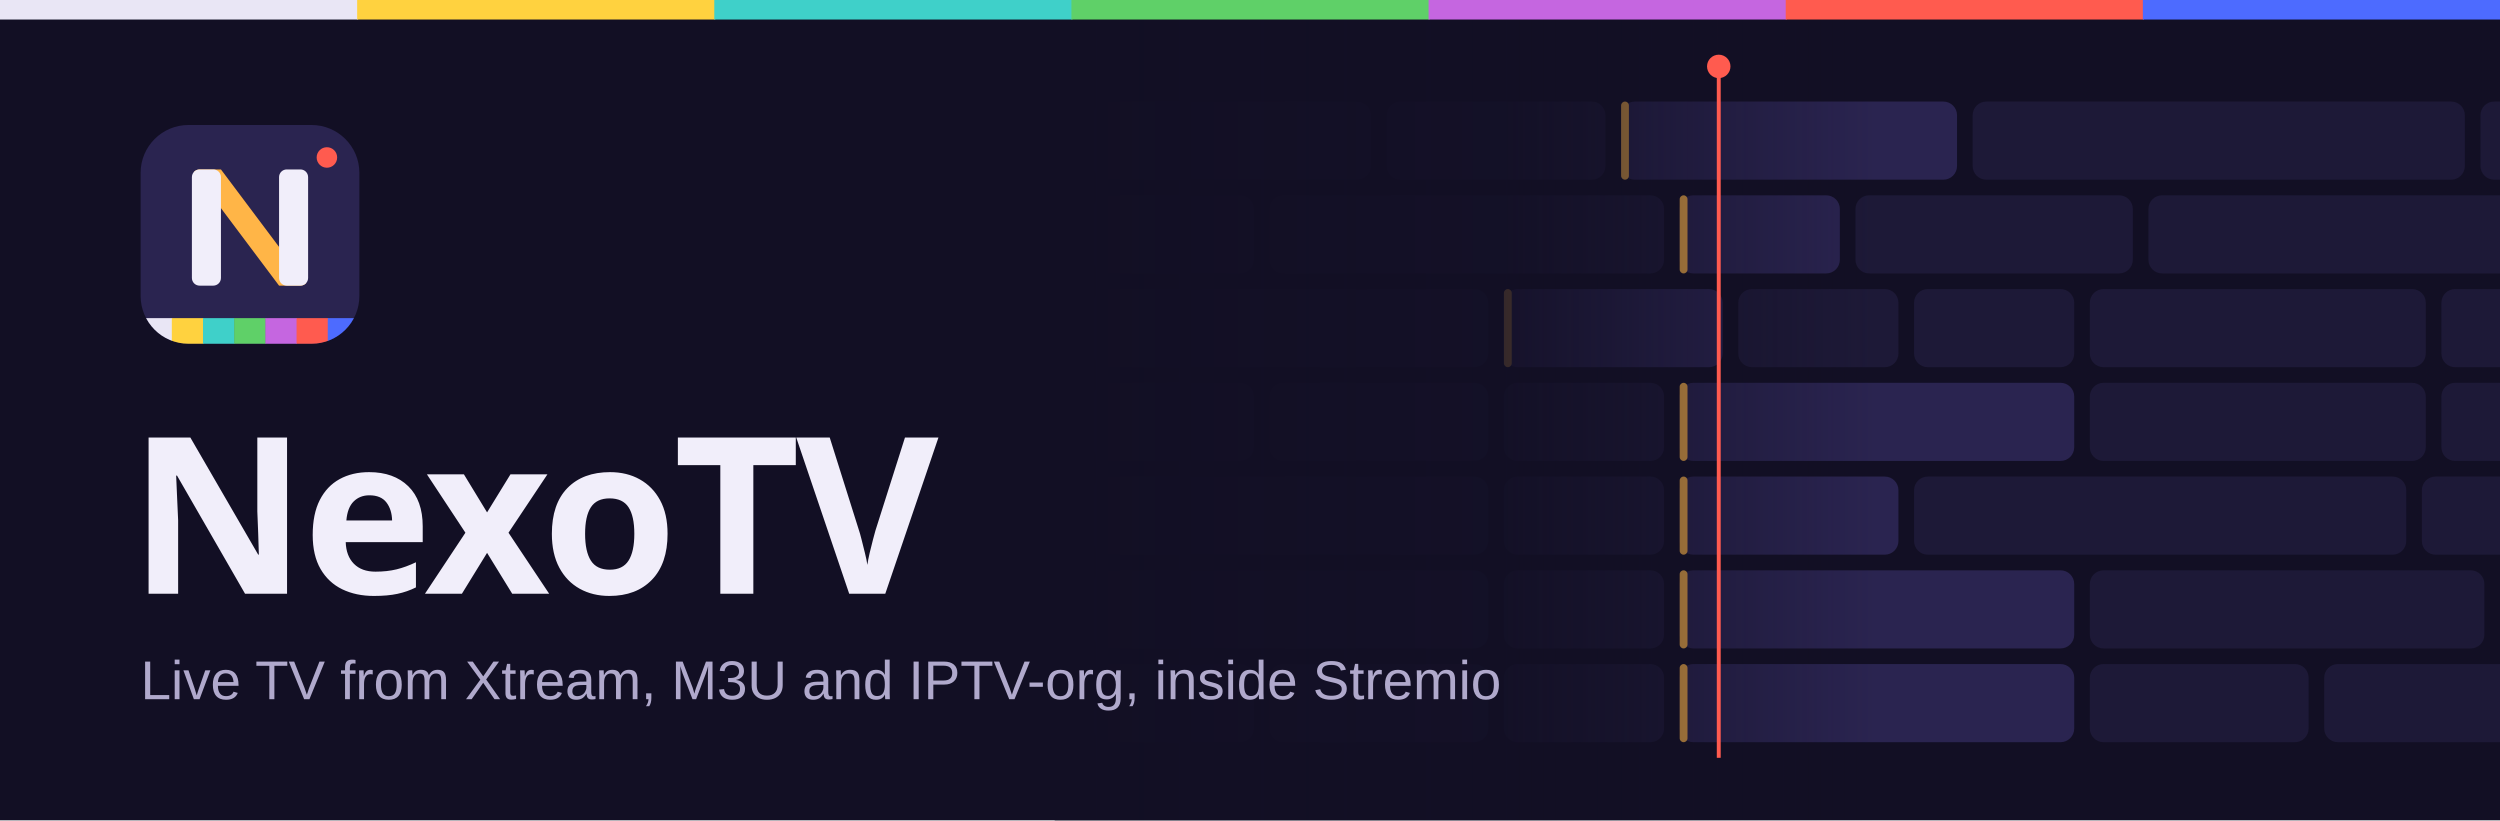
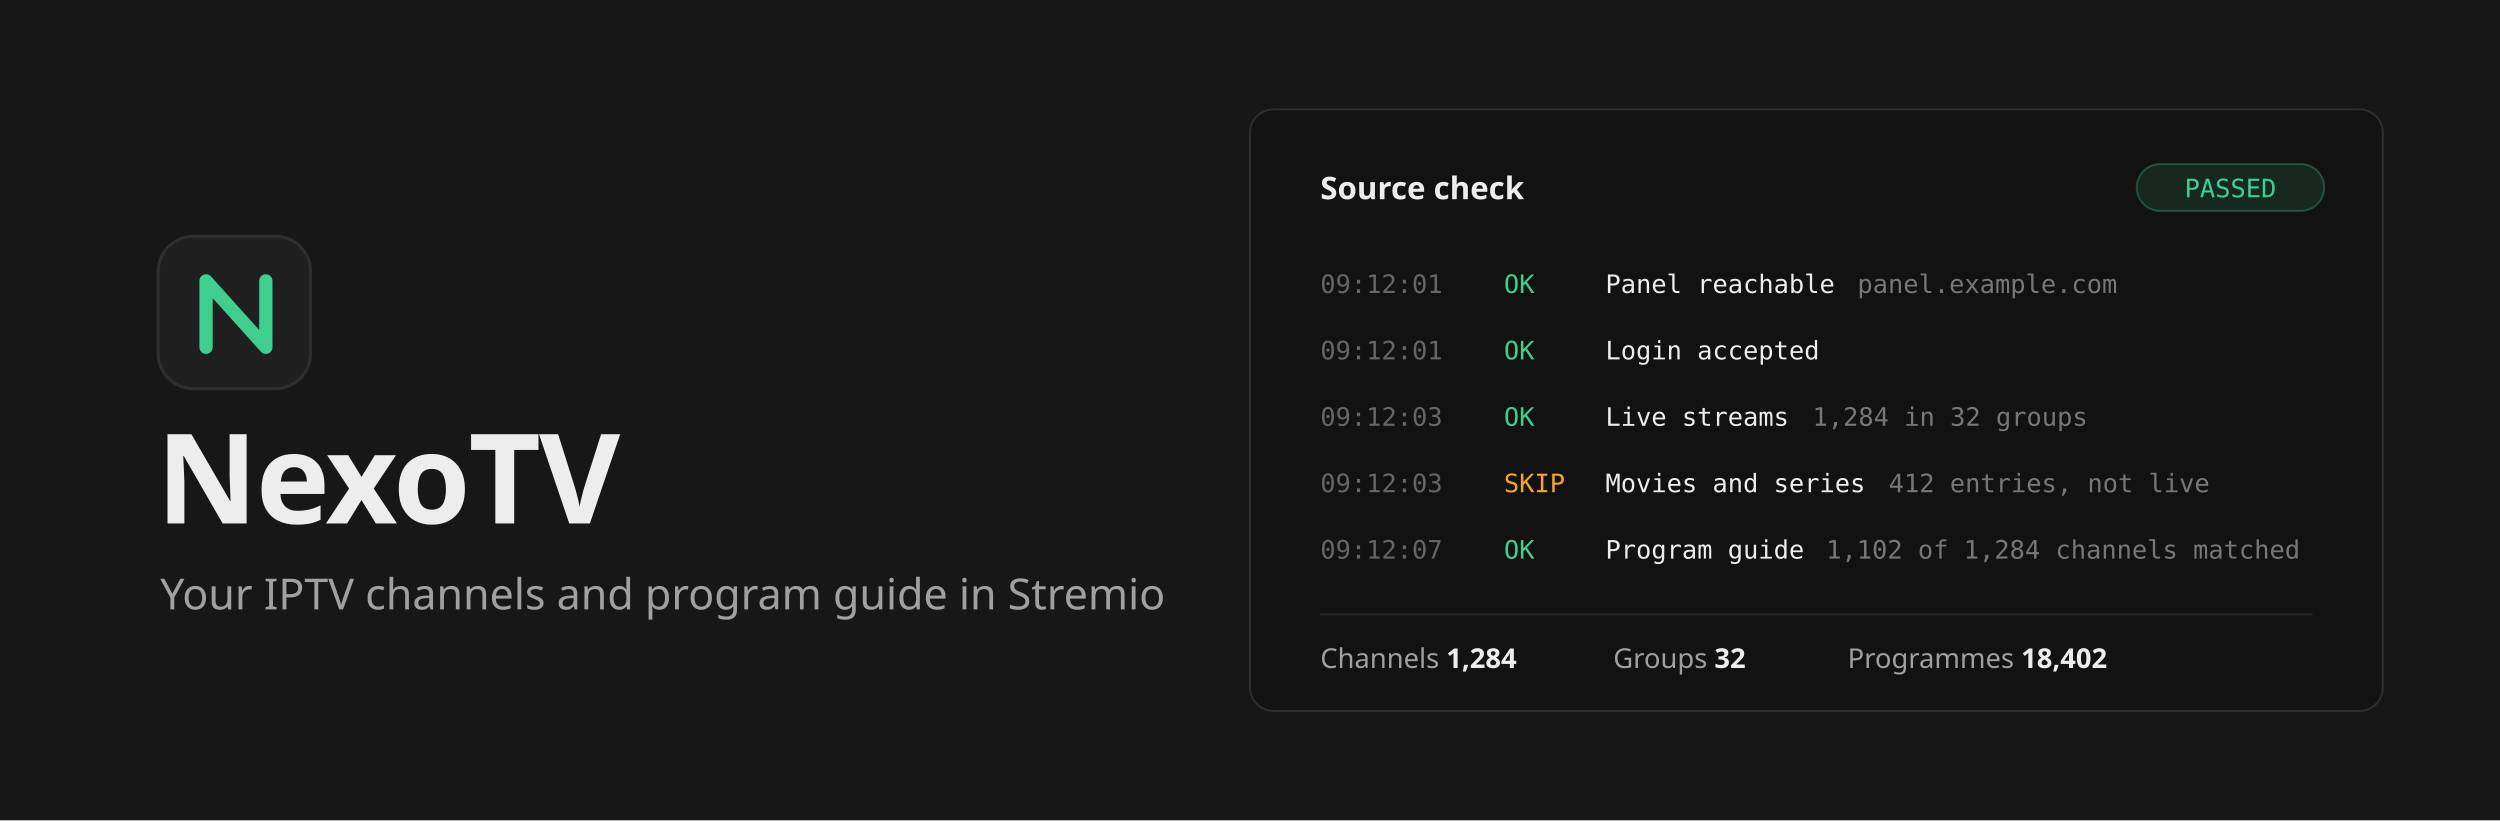
<svg xmlns="http://www.w3.org/2000/svg" viewBox="0 0 1280 420" width="1280" height="420">
-   <defs>
-     <linearGradient id="fade" x1="0" x2="1">
-       <stop offset="0" stop-color="#120f24" />
-       <stop offset="0.55" stop-color="#120f24" stop-opacity="0.85" />
-       <stop offset="1" stop-color="#120f24" stop-opacity="0" />
-     </linearGradient>
-   </defs>
-   <rect width="1280" height="420" fill="#120f24" />
-   <rect x="560" y="52" width="142" height="40" rx="7" fill="#1d1937" />
-   <rect x="710" y="52" width="112" height="40" rx="7" fill="#1d1937" />
-   <rect x="830" y="52" width="172" height="40" rx="7" fill="#2a2450" />
-   <rect x="830" y="52" width="4" height="40" rx="2" fill="#ffb547" />
-   <rect x="1010" y="52" width="252" height="40" rx="7" fill="#1d1937" />
-   <rect x="1270" y="52" width="82" height="40" rx="7" fill="#1d1937" />
-   <rect x="560" y="100" width="82" height="40" rx="7" fill="#1d1937" />
-   <rect x="650" y="100" width="202" height="40" rx="7" fill="#1d1937" />
-   <rect x="860" y="100" width="82" height="40" rx="7" fill="#2a2450" />
-   <rect x="860" y="100" width="4" height="40" rx="2" fill="#ffb547" />
-   <rect x="950" y="100" width="142" height="40" rx="7" fill="#1d1937" />
-   <rect x="1100" y="100" width="202" height="40" rx="7" fill="#1d1937" />
-   <rect x="1310" y="100" width="82" height="40" rx="7" fill="#1d1937" />
-   <rect x="560" y="148" width="202" height="40" rx="7" fill="#1d1937" />
-   <rect x="770" y="148" width="112" height="40" rx="7" fill="#2a2450" />
-   <rect x="770" y="148" width="4" height="40" rx="2" fill="#ffb547" />
-   <rect x="890" y="148" width="82" height="40" rx="7" fill="#1d1937" />
-   <rect x="980" y="148" width="82" height="40" rx="7" fill="#1d1937" />
-   <rect x="1070" y="148" width="172" height="40" rx="7" fill="#1d1937" />
-   <rect x="1250" y="148" width="172" height="40" rx="7" fill="#1d1937" />
-   <rect x="560" y="196" width="82" height="40" rx="7" fill="#1d1937" />
-   <rect x="650" y="196" width="112" height="40" rx="7" fill="#1d1937" />
-   <rect x="770" y="196" width="82" height="40" rx="7" fill="#1d1937" />
-   <rect x="860" y="196" width="202" height="40" rx="7" fill="#2a2450" />
-   <rect x="860" y="196" width="4" height="40" rx="2" fill="#ffb547" />
-   <rect x="1070" y="196" width="172" height="40" rx="7" fill="#1d1937" />
-   <rect x="1250" y="196" width="82" height="40" rx="7" fill="#1d1937" />
-   <rect x="560" y="244" width="202" height="40" rx="7" fill="#1d1937" />
-   <rect x="770" y="244" width="82" height="40" rx="7" fill="#1d1937" />
-   <rect x="860" y="244" width="112" height="40" rx="7" fill="#2a2450" />
-   <rect x="860" y="244" width="4" height="40" rx="2" fill="#ffb547" />
-   <rect x="980" y="244" width="252" height="40" rx="7" fill="#1d1937" />
-   <rect x="1240" y="244" width="252" height="40" rx="7" fill="#1d1937" />
-   <rect x="560" y="292" width="202" height="40" rx="7" fill="#1d1937" />
-   <rect x="770" y="292" width="82" height="40" rx="7" fill="#1d1937" />
-   <rect x="860" y="292" width="202" height="40" rx="7" fill="#2a2450" />
-   <rect x="860" y="292" width="4" height="40" rx="2" fill="#ffb547" />
-   <rect x="1070" y="292" width="202" height="40" rx="7" fill="#1d1937" />
-   <rect x="1280" y="292" width="172" height="40" rx="7" fill="#1d1937" />
-   <rect x="560" y="340" width="82" height="40" rx="7" fill="#1d1937" />
-   <rect x="650" y="340" width="112" height="40" rx="7" fill="#1d1937" />
-   <rect x="770" y="340" width="82" height="40" rx="7" fill="#1d1937" />
-   <rect x="860" y="340" width="202" height="40" rx="7" fill="#2a2450" />
-   <rect x="860" y="340" width="4" height="40" rx="2" fill="#ffb547" />
-   <rect x="1070" y="340" width="112" height="40" rx="7" fill="#1d1937" />
-   <rect x="1190" y="340" width="142" height="40" rx="7" fill="#1d1937" />
-   <rect x="540" y="0" width="420" height="420" fill="url(#fade)" />
-   <rect x="879" y="34" width="2" height="354" fill="#ff5b4f" />
-   <circle cx="880" cy="34" r="6" fill="#ff5b4f" />
-   <rect x="0.00" y="0" width="183.36" height="10" fill="#e9e6f5" />
-   <rect x="182.86" y="0" width="183.36" height="10" fill="#ffd23f" />
-   <rect x="365.71" y="0" width="183.36" height="10" fill="#3fd0c9" />
-   <rect x="548.57" y="0" width="183.36" height="10" fill="#5fd068" />
-   <rect x="731.43" y="0" width="183.36" height="10" fill="#c566e0" />
-   <rect x="914.29" y="0" width="183.36" height="10" fill="#ff5b4f" />
-   <rect x="1097.14" y="0" width="183.36" height="10" fill="#4d6bff" />
-   <g transform="translate(72 64) scale(0.21875)">
-     <clipPath id="lr">
-       <rect width="512" height="512" rx="112" />
-     </clipPath>
-     <clipPath id="lm">
-       <rect x="120" y="104" width="272" height="272" rx="18" />
-     </clipPath>
-     <g clip-path="url(#lr)">
-       <rect width="512" height="512" fill="#2a2450" />
-       <rect x="0" y="452" width="74" height="60" fill="#e9e6f5" />
-       <rect x="73" y="452" width="74" height="60" fill="#ffd23f" />
-       <rect x="146" y="452" width="74" height="60" fill="#3fd0c9" />
-       <rect x="219" y="452" width="74" height="60" fill="#5fd068" />
-       <rect x="292" y="452" width="74" height="60" fill="#c566e0" />
-       <rect x="365" y="452" width="74" height="60" fill="#ff5b4f" />
-       <rect x="438" y="452" width="74" height="60" fill="#4d6bff" />
+   <rect width="1280" height="420" fill="#171717" />
+   <g transform="translate(80 120)">
+     <rect x="1" y="1" width="78" height="78" rx="18" fill="#1f1f1f" stroke="#2e2e2e" stroke-width="1.6" />
+     <path d="M25.5 57.8V23.8l30.6 34V23.8" fill="none" stroke="#3ecf8e" stroke-width="6.8" stroke-linecap="round" stroke-linejoin="round" />
+   </g>
+   <text x="80" y="268" fill="#ededed" font-family="IBM Plex Sans, sans-serif" font-size="64" font-weight="600" letter-spacing="-1">NexoTV</text>
+   <text x="82" y="312" fill="#a0a0a0" font-family="IBM Plex Sans, sans-serif" font-size="22">Your IPTV channels and program guide in Stremio</text>
+   <rect x="640" y="56" width="580" height="308" rx="12" fill="#121212" stroke="#2e2e2e" />
+   <g font-family="IBM Plex Mono, monospace" font-size="13">
+     <text x="676" y="102" fill="#ededed" font-family="IBM Plex Sans, sans-serif" font-size="16" font-weight="600">Source check</text>
+     <rect x="1094" y="84" width="96" height="24" rx="12" fill="#3ecf8e" fill-opacity="0.12" stroke="#3ecf8e" stroke-opacity="0.3" />
+     <text x="1142" y="101" fill="#3ecf8e" text-anchor="middle">PASSED</text>
+     <text x="676" y="150" fill="#666">09:12:01</text>
+     <text x="770" y="150" fill="#3ecf8e">OK</text>
+     <text x="822" y="150" fill="#ededed">Panel reachable</text>
+     <text x="822" y="150" dx="129" fill="#777">panel.example.com</text>
+     <text x="676" y="184" fill="#666">09:12:01</text>
+     <text x="770" y="184" fill="#3ecf8e">OK</text>
+     <text x="822" y="184" fill="#ededed">Login accepted</text>
+     <text x="822" y="184" dx="121" fill="#777" />
+     <text x="676" y="218" fill="#666">09:12:03</text>
+     <text x="770" y="218" fill="#3ecf8e">OK</text>
+     <text x="822" y="218" fill="#ededed">Live streams</text>
+     <text x="822" y="218" dx="106" fill="#777">1,284 in 32 groups</text>
+     <text x="676" y="252" fill="#666">09:12:03</text>
+     <text x="770" y="252" fill="#f5a524">SKIP</text>
+     <text x="822" y="252" fill="#ededed">Movies and series</text>
+     <text x="822" y="252" dx="145" fill="#777">412 entries, not live</text>
+     <text x="676" y="286" fill="#666">09:12:07</text>
+     <text x="770" y="286" fill="#3ecf8e">OK</text>
+     <text x="822" y="286" fill="#ededed">Program guide</text>
+     <text x="822" y="286" dx="113" fill="#777">1,102 of 1,284 channels matched</text>
+     <rect x="676" y="314" width="508" height="1" fill="#262626" />
+     <g font-family="IBM Plex Sans, sans-serif" font-size="14">
+       <text x="676" y="342" fill="#a0a0a0">Channels <tspan fill="#ededed" font-weight="600">1,284</tspan>
+       </text>
+       <text x="826" y="342" fill="#a0a0a0">Groups <tspan fill="#ededed" font-weight="600">32</tspan>
+       </text>
+       <text x="946" y="342" fill="#a0a0a0">Programmes <tspan fill="#ededed" font-weight="600">18,402</tspan>
+       </text>
    </g>
-     <polygon points="120,104 188,104 392,376 324,376" fill="#ffb547" clip-path="url(#lm)" />
-     <rect x="120" y="104" width="68" height="272" rx="18" fill="#f1eefa" />
-     <rect x="324" y="104" width="68" height="272" rx="18" fill="#f1eefa" />
-     <circle cx="436" cy="76" r="24" fill="#ff5b4f" />
  </g>
-   <text x="66" y="304" fill="#f1eefa" font-family="Archivo, Arial Black, sans-serif" font-weight="800" font-size="112" letter-spacing="-2" style="font-variation-settings: 'wdth' 125; font-stretch: 125%">NexoTV</text>
-   <text x="72" y="358" fill="#b0a9cc" font-family="Archivo, Arial, sans-serif" font-weight="500" font-size="28">Live TV from Xtream, M3U and IPTV-org, inside Stremio</text>
</svg>
